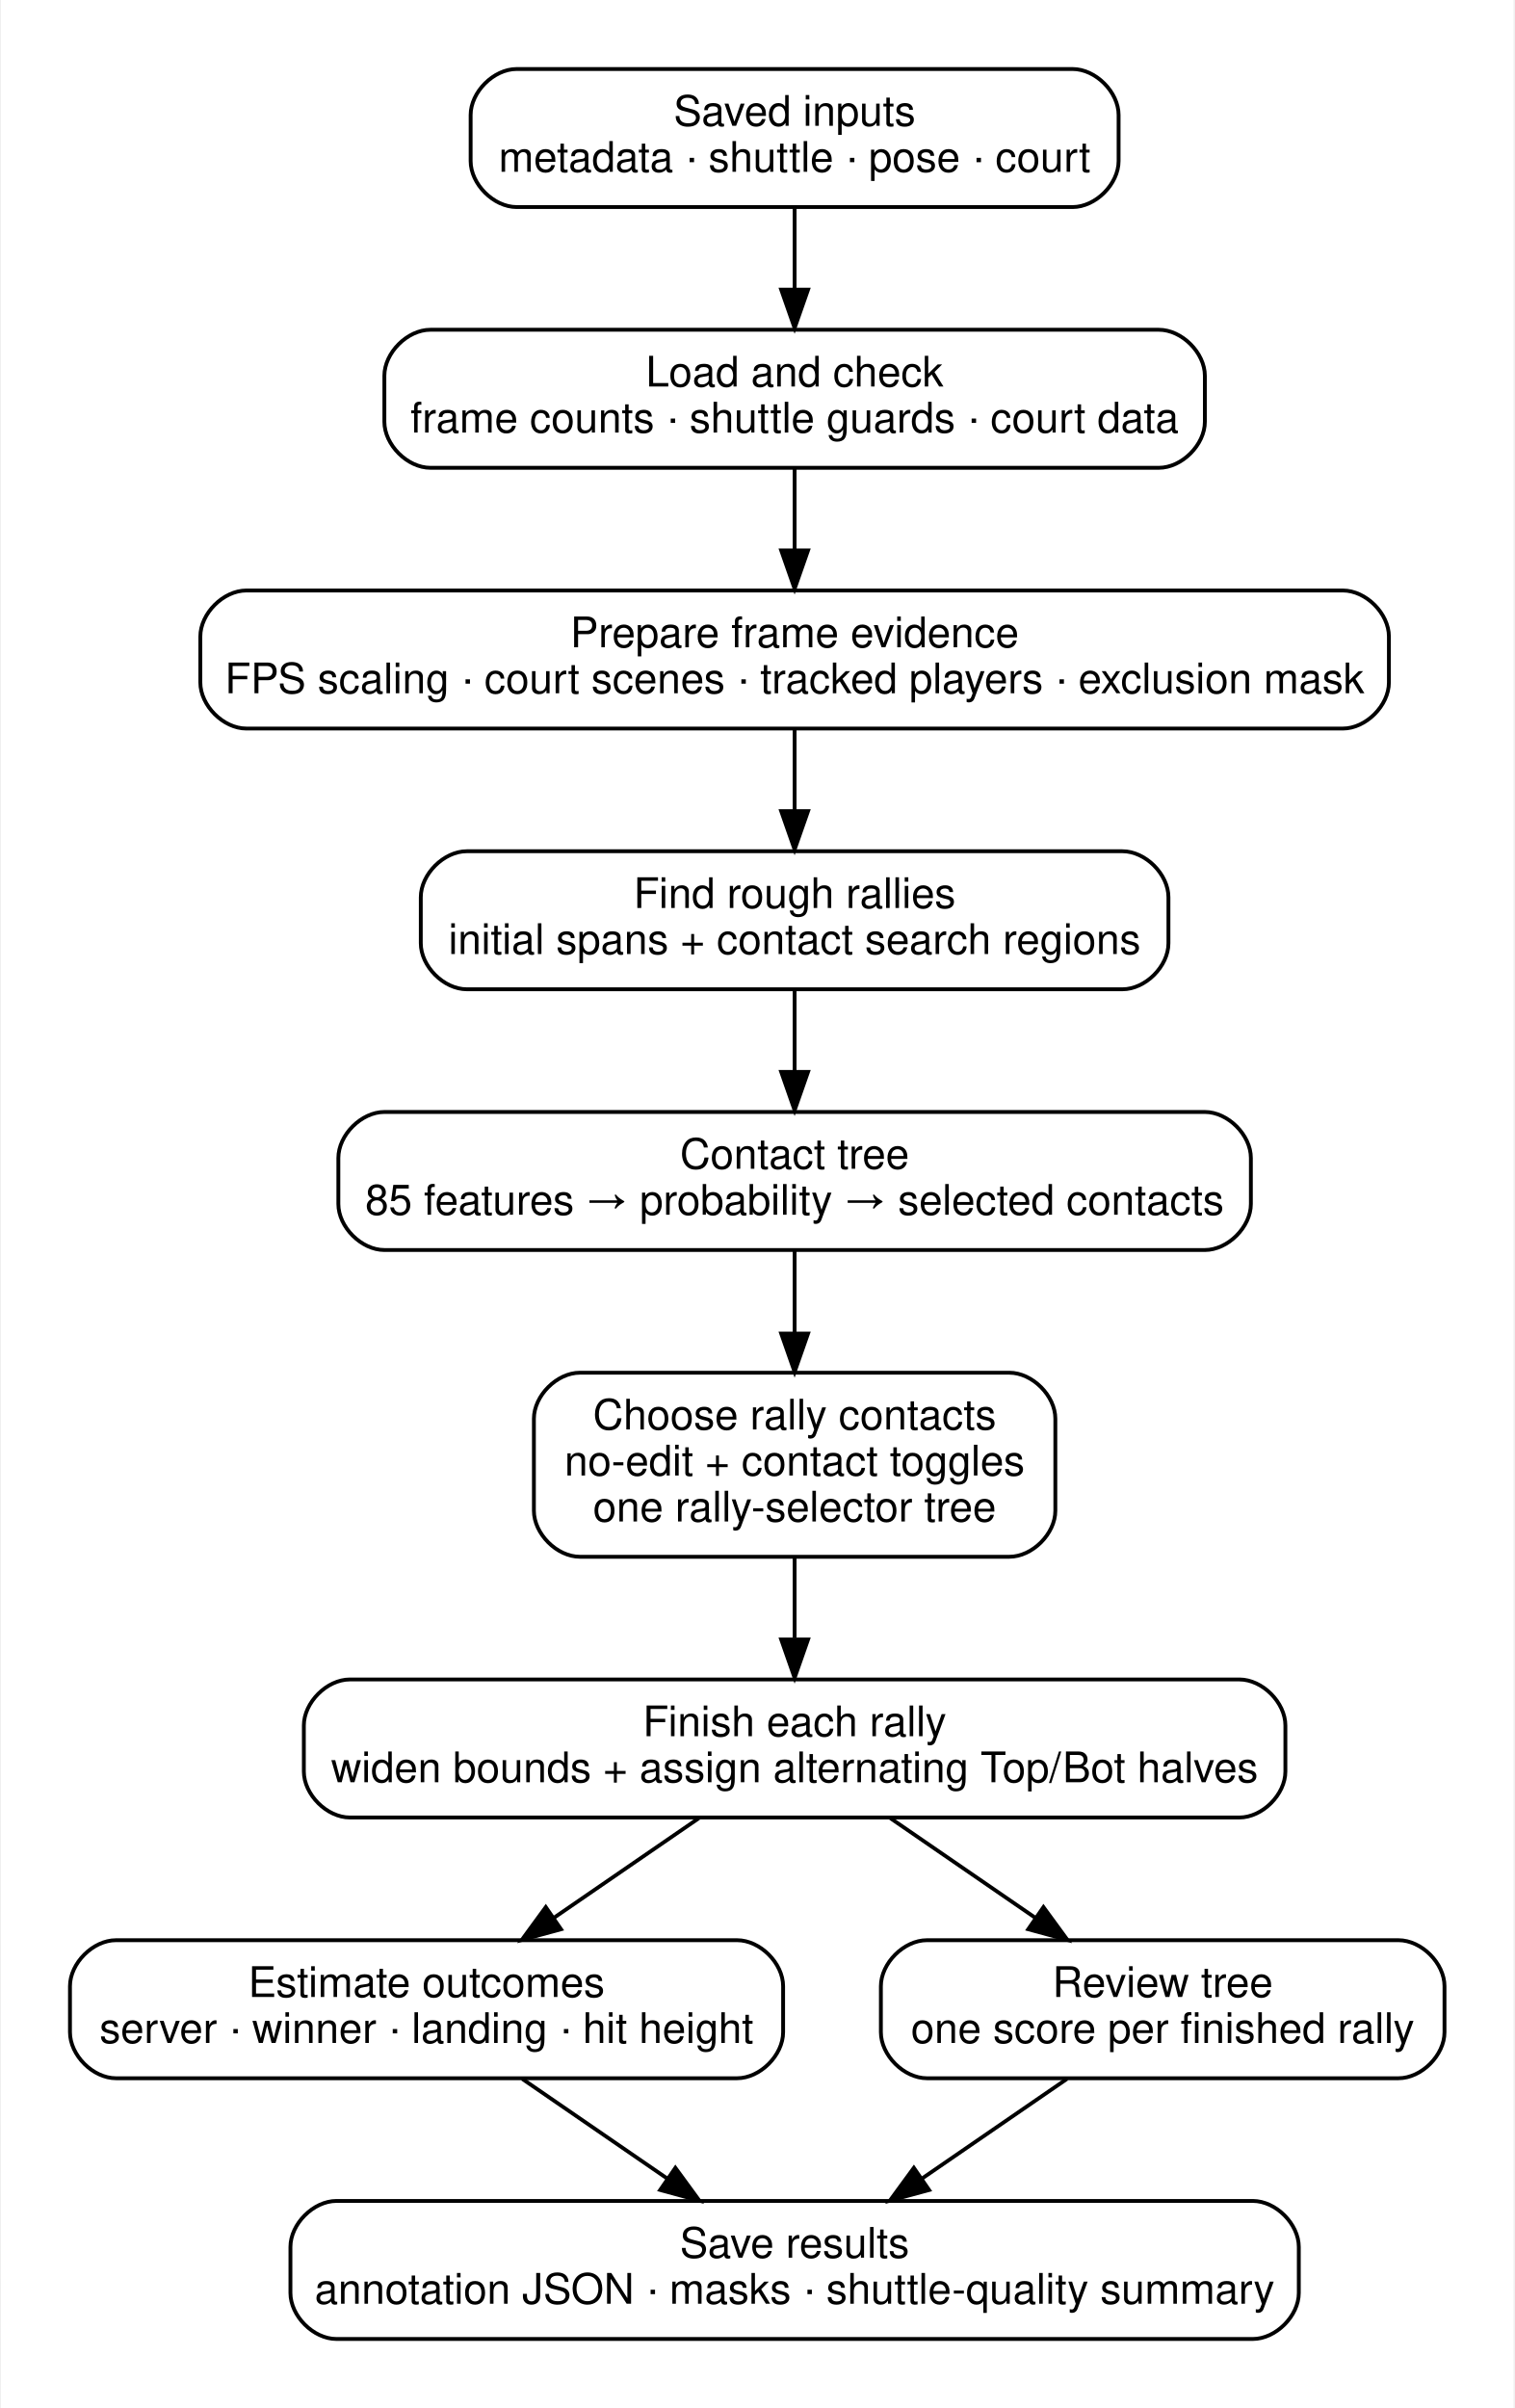
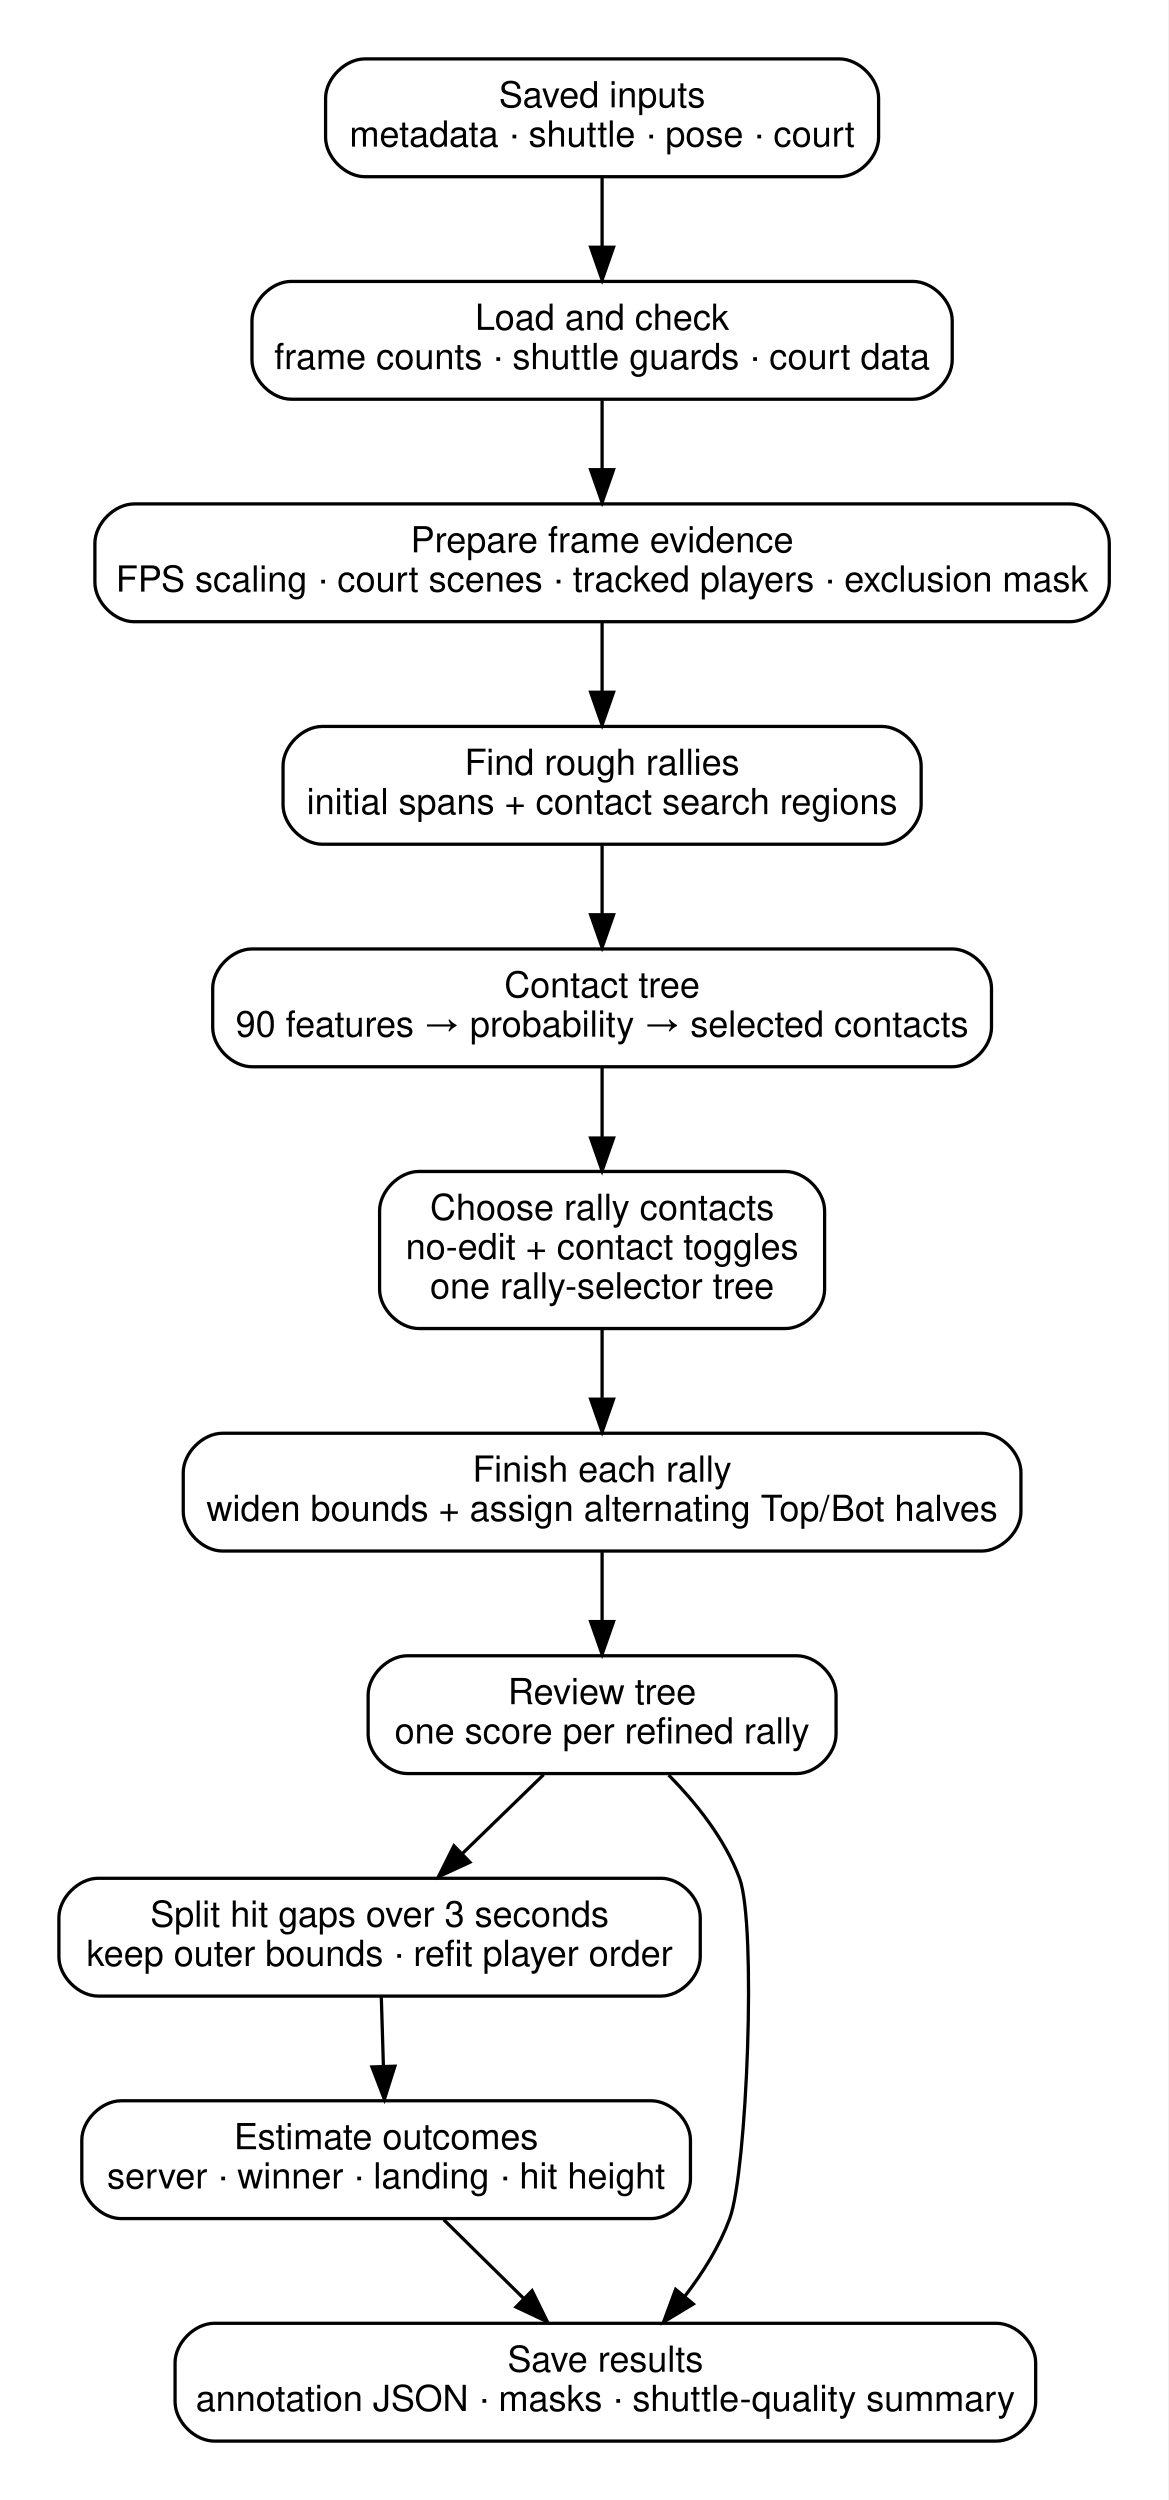
- <svg xmlns="http://www.w3.org/2000/svg" width="395pt" height="628pt" viewBox="0.00 0.00 394.50 628.00">
-   <g id="graph0" class="graph" transform="scale(1 1) rotate(0) translate(18 610)">
-     <polygon fill="white" stroke="transparent" points="-18,18 -18,-610 376.5,-610 376.5,18 -18,18" />
+ <svg xmlns="http://www.w3.org/2000/svg" width="357pt" height="764pt" viewBox="0.00 0.00 357.00 764.00">
+   <g id="graph0" class="graph" transform="scale(1 1) rotate(0) translate(18 746)">
+     <polygon fill="white" stroke="transparent" points="-18,18 -18,-746 339,-746 339,18 -18,18" />
    <g id="node1" class="node">
-       <path fill="none" stroke="black" d="M261.5,-592C261.5,-592 116.5,-592 116.5,-592 110.5,-592 104.5,-586 104.5,-580 104.5,-580 104.5,-568 104.5,-568 104.5,-562 110.5,-556 116.5,-556 116.5,-556 261.5,-556 261.5,-556 267.5,-556 273.5,-562 273.5,-568 273.5,-568 273.5,-580 273.5,-580 273.5,-586 267.5,-592 261.5,-592" />
-       <text text-anchor="middle" x="189" y="-577.2" font-family="Helvetica,sans-Serif" font-size="11.00">Saved inputs</text>
-       <text text-anchor="middle" x="189" y="-565.2" font-family="Helvetica,sans-Serif" font-size="11.00">metadata · shuttle · pose · court</text>
+       <path fill="none" stroke="black" d="M238.5,-728C238.5,-728 93.5,-728 93.5,-728 87.5,-728 81.5,-722 81.5,-716 81.5,-716 81.5,-704 81.5,-704 81.5,-698 87.5,-692 93.5,-692 93.5,-692 238.5,-692 238.5,-692 244.5,-692 250.5,-698 250.5,-704 250.5,-704 250.5,-716 250.5,-716 250.5,-722 244.5,-728 238.5,-728" />
+       <text text-anchor="middle" x="166" y="-713.2" font-family="Helvetica,sans-Serif" font-size="11.00">Saved inputs</text>
+       <text text-anchor="middle" x="166" y="-701.2" font-family="Helvetica,sans-Serif" font-size="11.00">metadata · shuttle · pose · court</text>
    </g>
    <g id="node2" class="node">
-       <path fill="none" stroke="black" d="M284,-524C284,-524 94,-524 94,-524 88,-524 82,-518 82,-512 82,-512 82,-500 82,-500 82,-494 88,-488 94,-488 94,-488 284,-488 284,-488 290,-488 296,-494 296,-500 296,-500 296,-512 296,-512 296,-518 290,-524 284,-524" />
-       <text text-anchor="middle" x="189" y="-509.2" font-family="Helvetica,sans-Serif" font-size="11.00">Load and check</text>
-       <text text-anchor="middle" x="189" y="-497.2" font-family="Helvetica,sans-Serif" font-size="11.00">frame counts · shuttle guards · court data</text>
+       <path fill="none" stroke="black" d="M261,-660C261,-660 71,-660 71,-660 65,-660 59,-654 59,-648 59,-648 59,-636 59,-636 59,-630 65,-624 71,-624 71,-624 261,-624 261,-624 267,-624 273,-630 273,-636 273,-636 273,-648 273,-648 273,-654 267,-660 261,-660" />
+       <text text-anchor="middle" x="166" y="-645.2" font-family="Helvetica,sans-Serif" font-size="11.00">Load and check</text>
+       <text text-anchor="middle" x="166" y="-633.2" font-family="Helvetica,sans-Serif" font-size="11.00">frame counts · shuttle guards · court data</text>
    </g>
    <g id="edge1" class="edge">
-       <path fill="none" stroke="black" d="M189,-555.66C189,-549.19 189,-541.68 189,-534.52" />
-       <polygon fill="black" stroke="black" points="192.5,-534.45 189,-524.45 185.5,-534.45 192.5,-534.45" />
+       <path fill="none" stroke="black" d="M166,-691.66C166,-685.19 166,-677.68 166,-670.52" />
+       <polygon fill="black" stroke="black" points="169.5,-670.45 166,-660.45 162.5,-670.45 169.5,-670.45" />
    </g>
    <g id="node3" class="node">
-       <path fill="none" stroke="black" d="M332,-456C332,-456 46,-456 46,-456 40,-456 34,-450 34,-444 34,-444 34,-432 34,-432 34,-426 40,-420 46,-420 46,-420 332,-420 332,-420 338,-420 344,-426 344,-432 344,-432 344,-444 344,-444 344,-450 338,-456 332,-456" />
-       <text text-anchor="middle" x="189" y="-441.2" font-family="Helvetica,sans-Serif" font-size="11.00">Prepare frame evidence</text>
-       <text text-anchor="middle" x="189" y="-429.2" font-family="Helvetica,sans-Serif" font-size="11.00">FPS scaling · court scenes · tracked players · exclusion mask</text>
+       <path fill="none" stroke="black" d="M309,-592C309,-592 23,-592 23,-592 17,-592 11,-586 11,-580 11,-580 11,-568 11,-568 11,-562 17,-556 23,-556 23,-556 309,-556 309,-556 315,-556 321,-562 321,-568 321,-568 321,-580 321,-580 321,-586 315,-592 309,-592" />
+       <text text-anchor="middle" x="166" y="-577.2" font-family="Helvetica,sans-Serif" font-size="11.00">Prepare frame evidence</text>
+       <text text-anchor="middle" x="166" y="-565.2" font-family="Helvetica,sans-Serif" font-size="11.00">FPS scaling · court scenes · tracked players · exclusion mask</text>
    </g>
    <g id="edge2" class="edge">
-       <path fill="none" stroke="black" d="M189,-487.66C189,-481.19 189,-473.68 189,-466.52" />
-       <polygon fill="black" stroke="black" points="192.5,-466.45 189,-456.45 185.5,-466.45 192.5,-466.45" />
+       <path fill="none" stroke="black" d="M166,-623.66C166,-617.19 166,-609.68 166,-602.52" />
+       <polygon fill="black" stroke="black" points="169.5,-602.45 166,-592.45 162.5,-602.45 169.5,-602.45" />
    </g>
    <g id="node4" class="node">
-       <path fill="none" stroke="black" d="M274.5,-388C274.5,-388 103.5,-388 103.5,-388 97.5,-388 91.5,-382 91.5,-376 91.5,-376 91.5,-364 91.5,-364 91.5,-358 97.5,-352 103.5,-352 103.5,-352 274.5,-352 274.5,-352 280.5,-352 286.5,-358 286.5,-364 286.5,-364 286.5,-376 286.5,-376 286.5,-382 280.5,-388 274.5,-388" />
-       <text text-anchor="middle" x="189" y="-373.2" font-family="Helvetica,sans-Serif" font-size="11.00">Find rough rallies</text>
-       <text text-anchor="middle" x="189" y="-361.2" font-family="Helvetica,sans-Serif" font-size="11.00">initial spans + contact search regions</text>
+       <path fill="none" stroke="black" d="M251.5,-524C251.5,-524 80.5,-524 80.5,-524 74.5,-524 68.5,-518 68.5,-512 68.5,-512 68.5,-500 68.5,-500 68.5,-494 74.5,-488 80.5,-488 80.5,-488 251.5,-488 251.5,-488 257.5,-488 263.5,-494 263.5,-500 263.5,-500 263.5,-512 263.5,-512 263.5,-518 257.5,-524 251.5,-524" />
+       <text text-anchor="middle" x="166" y="-509.2" font-family="Helvetica,sans-Serif" font-size="11.00">Find rough rallies</text>
+       <text text-anchor="middle" x="166" y="-497.2" font-family="Helvetica,sans-Serif" font-size="11.00">initial spans + contact search regions</text>
    </g>
    <g id="edge3" class="edge">
-       <path fill="none" stroke="black" d="M189,-419.66C189,-413.19 189,-405.68 189,-398.52" />
-       <polygon fill="black" stroke="black" points="192.5,-398.45 189,-388.45 185.5,-398.45 192.5,-398.45" />
+       <path fill="none" stroke="black" d="M166,-555.66C166,-549.19 166,-541.68 166,-534.52" />
+       <polygon fill="black" stroke="black" points="169.5,-534.45 166,-524.45 162.5,-534.45 169.5,-534.45" />
    </g>
    <g id="node5" class="node">
-       <path fill="none" stroke="black" d="M296,-320C296,-320 82,-320 82,-320 76,-320 70,-314 70,-308 70,-308 70,-296 70,-296 70,-290 76,-284 82,-284 82,-284 296,-284 296,-284 302,-284 308,-290 308,-296 308,-296 308,-308 308,-308 308,-314 302,-320 296,-320" />
-       <text text-anchor="middle" x="189" y="-305.2" font-family="Helvetica,sans-Serif" font-size="11.00">Contact tree</text>
-       <text text-anchor="middle" x="189" y="-293.2" font-family="Helvetica,sans-Serif" font-size="11.00">85 features → probability → selected contacts</text>
+       <path fill="none" stroke="black" d="M273,-456C273,-456 59,-456 59,-456 53,-456 47,-450 47,-444 47,-444 47,-432 47,-432 47,-426 53,-420 59,-420 59,-420 273,-420 273,-420 279,-420 285,-426 285,-432 285,-432 285,-444 285,-444 285,-450 279,-456 273,-456" />
+       <text text-anchor="middle" x="166" y="-441.2" font-family="Helvetica,sans-Serif" font-size="11.00">Contact tree</text>
+       <text text-anchor="middle" x="166" y="-429.2" font-family="Helvetica,sans-Serif" font-size="11.00">90 features → probability → selected contacts</text>
    </g>
    <g id="edge4" class="edge">
-       <path fill="none" stroke="black" d="M189,-351.66C189,-345.19 189,-337.68 189,-330.52" />
-       <polygon fill="black" stroke="black" points="192.5,-330.45 189,-320.45 185.5,-330.45 192.5,-330.45" />
+       <path fill="none" stroke="black" d="M166,-487.66C166,-481.19 166,-473.68 166,-466.52" />
+       <polygon fill="black" stroke="black" points="169.5,-466.45 166,-456.45 162.5,-466.45 169.5,-466.45" />
    </g>
    <g id="node6" class="node">
-       <path fill="none" stroke="black" d="M245,-252C245,-252 133,-252 133,-252 127,-252 121,-246 121,-240 121,-240 121,-216 121,-216 121,-210 127,-204 133,-204 133,-204 245,-204 245,-204 251,-204 257,-210 257,-216 257,-216 257,-240 257,-240 257,-246 251,-252 245,-252" />
-       <text text-anchor="middle" x="189" y="-237.2" font-family="Helvetica,sans-Serif" font-size="11.00">Choose rally contacts</text>
-       <text text-anchor="middle" x="189" y="-225.2" font-family="Helvetica,sans-Serif" font-size="11.00">no-edit + contact toggles</text>
-       <text text-anchor="middle" x="189" y="-213.2" font-family="Helvetica,sans-Serif" font-size="11.00">one rally-selector tree</text>
+       <path fill="none" stroke="black" d="M222,-388C222,-388 110,-388 110,-388 104,-388 98,-382 98,-376 98,-376 98,-352 98,-352 98,-346 104,-340 110,-340 110,-340 222,-340 222,-340 228,-340 234,-346 234,-352 234,-352 234,-376 234,-376 234,-382 228,-388 222,-388" />
+       <text text-anchor="middle" x="166" y="-373.2" font-family="Helvetica,sans-Serif" font-size="11.00">Choose rally contacts</text>
+       <text text-anchor="middle" x="166" y="-361.2" font-family="Helvetica,sans-Serif" font-size="11.00">no-edit + contact toggles</text>
+       <text text-anchor="middle" x="166" y="-349.2" font-family="Helvetica,sans-Serif" font-size="11.00">one rally-selector tree</text>
    </g>
    <g id="edge5" class="edge">
-       <path fill="none" stroke="black" d="M189,-283.94C189,-277.42 189,-269.74 189,-262.23" />
-       <polygon fill="black" stroke="black" points="192.5,-262.21 189,-252.21 185.5,-262.21 192.5,-262.21" />
+       <path fill="none" stroke="black" d="M166,-419.94C166,-413.42 166,-405.74 166,-398.23" />
+       <polygon fill="black" stroke="black" points="169.5,-398.21 166,-388.21 162.5,-398.21 169.5,-398.21" />
    </g>
    <g id="node7" class="node">
-       <path fill="none" stroke="black" d="M305,-172C305,-172 73,-172 73,-172 67,-172 61,-166 61,-160 61,-160 61,-148 61,-148 61,-142 67,-136 73,-136 73,-136 305,-136 305,-136 311,-136 317,-142 317,-148 317,-148 317,-160 317,-160 317,-166 311,-172 305,-172" />
-       <text text-anchor="middle" x="189" y="-157.2" font-family="Helvetica,sans-Serif" font-size="11.00">Finish each rally</text>
-       <text text-anchor="middle" x="189" y="-145.2" font-family="Helvetica,sans-Serif" font-size="11.00">widen bounds + assign alternating Top/Bot halves</text>
+       <path fill="none" stroke="black" d="M282,-308C282,-308 50,-308 50,-308 44,-308 38,-302 38,-296 38,-296 38,-284 38,-284 38,-278 44,-272 50,-272 50,-272 282,-272 282,-272 288,-272 294,-278 294,-284 294,-284 294,-296 294,-296 294,-302 288,-308 282,-308" />
+       <text text-anchor="middle" x="166" y="-293.2" font-family="Helvetica,sans-Serif" font-size="11.00">Finish each rally</text>
+       <text text-anchor="middle" x="166" y="-281.2" font-family="Helvetica,sans-Serif" font-size="11.00">widen bounds + assign alternating Top/Bot halves</text>
    </g>
    <g id="edge6" class="edge">
-       <path fill="none" stroke="black" d="M189,-203.82C189,-197.13 189,-189.76 189,-182.82" />
-       <polygon fill="black" stroke="black" points="192.5,-182.42 189,-172.42 185.5,-182.42 192.5,-182.42" />
+       <path fill="none" stroke="black" d="M166,-339.82C166,-333.13 166,-325.76 166,-318.82" />
+       <polygon fill="black" stroke="black" points="169.5,-318.42 166,-308.42 162.5,-318.42 169.5,-318.42" />
+     </g>
+     <g id="node9" class="node">
+       <path fill="none" stroke="black" d="M225.5,-240C225.5,-240 106.5,-240 106.5,-240 100.5,-240 94.5,-234 94.5,-228 94.5,-228 94.5,-216 94.5,-216 94.5,-210 100.5,-204 106.5,-204 106.5,-204 225.5,-204 225.5,-204 231.5,-204 237.5,-210 237.5,-216 237.5,-216 237.5,-228 237.5,-228 237.5,-234 231.5,-240 225.5,-240" />
+       <text text-anchor="middle" x="166" y="-225.2" font-family="Helvetica,sans-Serif" font-size="11.00">Review tree</text>
+       <text text-anchor="middle" x="166" y="-213.2" font-family="Helvetica,sans-Serif" font-size="11.00">one score per refined rally</text>
+     </g>
+     <g id="edge7" class="edge">
+       <path fill="none" stroke="black" d="M166,-271.66C166,-265.19 166,-257.68 166,-250.52" />
+       <polygon fill="black" stroke="black" points="169.5,-250.45 166,-240.45 162.5,-250.45 169.5,-250.45" />
    </g>
    <g id="node8" class="node">
-       <path fill="none" stroke="black" d="M174,-104C174,-104 12,-104 12,-104 6,-104 0,-98 0,-92 0,-92 0,-80 0,-80 0,-74 6,-68 12,-68 12,-68 174,-68 174,-68 180,-68 186,-74 186,-80 186,-80 186,-92 186,-92 186,-98 180,-104 174,-104" />
-       <text text-anchor="middle" x="93" y="-89.2" font-family="Helvetica,sans-Serif" font-size="11.00">Estimate outcomes</text>
-       <text text-anchor="middle" x="93" y="-77.2" font-family="Helvetica,sans-Serif" font-size="11.00">server · winner · landing · hit height</text>
+       <path fill="none" stroke="black" d="M181,-104C181,-104 19,-104 19,-104 13,-104 7,-98 7,-92 7,-92 7,-80 7,-80 7,-74 13,-68 19,-68 19,-68 181,-68 181,-68 187,-68 193,-74 193,-80 193,-80 193,-92 193,-92 193,-98 187,-104 181,-104" />
+       <text text-anchor="middle" x="100" y="-89.2" font-family="Helvetica,sans-Serif" font-size="11.00">Estimate outcomes</text>
+       <text text-anchor="middle" x="100" y="-77.2" font-family="Helvetica,sans-Serif" font-size="11.00">server · winner · landing · hit height</text>
    </g>
-     <g id="edge7" class="edge">
-       <path fill="none" stroke="black" d="M164.03,-135.83C152.47,-127.89 138.58,-118.34 126.16,-109.8" />
-       <polygon fill="black" stroke="black" points="128.07,-106.86 117.85,-104.08 124.1,-112.63 128.07,-106.86" />
+     <g id="node11" class="node">
+       <path fill="none" stroke="black" d="M286.5,-36C286.5,-36 47.5,-36 47.5,-36 41.5,-36 35.5,-30 35.5,-24 35.5,-24 35.5,-12 35.5,-12 35.5,-6 41.5,0 47.5,0 47.5,0 286.5,0 286.5,0 292.5,0 298.5,-6 298.5,-12 298.5,-12 298.5,-24 298.5,-24 298.5,-30 292.5,-36 286.5,-36" />
+       <text text-anchor="middle" x="167" y="-21.2" font-family="Helvetica,sans-Serif" font-size="11.00">Save results</text>
+       <text text-anchor="middle" x="167" y="-9.2" font-family="Helvetica,sans-Serif" font-size="11.00">annotation JSON · masks · shuttle-quality summary</text>
    </g>
-     <g id="node9" class="node">
-       <path fill="none" stroke="black" d="M346.5,-104C346.5,-104 223.5,-104 223.5,-104 217.5,-104 211.5,-98 211.5,-92 211.5,-92 211.5,-80 211.5,-80 211.5,-74 217.5,-68 223.5,-68 223.5,-68 346.5,-68 346.5,-68 352.5,-68 358.5,-74 358.5,-80 358.5,-80 358.5,-92 358.5,-92 358.5,-98 352.5,-104 346.5,-104" />
-       <text text-anchor="middle" x="285" y="-89.2" font-family="Helvetica,sans-Serif" font-size="11.00">Review tree</text>
-       <text text-anchor="middle" x="285" y="-77.2" font-family="Helvetica,sans-Serif" font-size="11.00">one score per finished rally</text>
+     <g id="edge10" class="edge">
+       <path fill="none" stroke="black" d="M117.6,-67.66C125.08,-60.29 133.94,-51.57 142.08,-43.55" />
+       <polygon fill="black" stroke="black" points="144.61,-45.97 149.28,-36.45 139.7,-40.98 144.61,-45.97" />
+     </g>
+     <g id="node10" class="node">
+       <path fill="none" stroke="black" d="M184,-172C184,-172 12,-172 12,-172 6,-172 0,-166 0,-160 0,-160 0,-148 0,-148 0,-142 6,-136 12,-136 12,-136 184,-136 184,-136 190,-136 196,-142 196,-148 196,-148 196,-160 196,-160 196,-166 190,-172 184,-172" />
+       <text text-anchor="middle" x="98" y="-157.2" font-family="Helvetica,sans-Serif" font-size="11.00">Split hit gaps over 3 seconds</text>
+       <text text-anchor="middle" x="98" y="-145.2" font-family="Helvetica,sans-Serif" font-size="11.00">keep outer bounds · refit player order</text>
+     </g>
+     <g id="edge8" class="edge">
+       <path fill="none" stroke="black" d="M148.13,-203.66C140.54,-196.29 131.55,-187.57 123.3,-179.55" />
+       <polygon fill="black" stroke="black" points="125.6,-176.91 115.98,-172.45 120.72,-181.93 125.6,-176.91" />
+     </g>
+     <g id="edge11" class="edge">
+       <path fill="none" stroke="black" d="M186.34,-203.55C194.76,-195.01 203.57,-183.98 208,-172 213.27,-157.74 210.27,-82.35 205,-68 201.91,-59.57 196.8,-51.44 191.31,-44.3" />
+       <polygon fill="black" stroke="black" points="193.87,-41.9 184.8,-36.42 188.47,-46.36 193.87,-41.9" />
    </g>
    <g id="edge9" class="edge">
-       <path fill="none" stroke="black" d="M213.97,-135.83C225.53,-127.89 239.42,-118.34 251.84,-109.8" />
-       <polygon fill="black" stroke="black" points="253.9,-112.63 260.15,-104.08 249.93,-106.86 253.9,-112.63" />
-     </g>
-     <g id="node10" class="node">
-       <path fill="none" stroke="black" d="M308.5,-36C308.5,-36 69.5,-36 69.5,-36 63.5,-36 57.5,-30 57.5,-24 57.5,-24 57.5,-12 57.5,-12 57.5,-6 63.5,0 69.5,0 69.5,0 308.5,0 308.5,0 314.5,0 320.5,-6 320.5,-12 320.5,-12 320.5,-24 320.5,-24 320.5,-30 314.5,-36 308.5,-36" />
-       <text text-anchor="middle" x="189" y="-21.2" font-family="Helvetica,sans-Serif" font-size="11.00">Save results</text>
-       <text text-anchor="middle" x="189" y="-9.2" font-family="Helvetica,sans-Serif" font-size="11.00">annotation JSON · masks · shuttle-quality summary</text>
-     </g>
-     <g id="edge8" class="edge">
-       <path fill="none" stroke="black" d="M117.97,-67.83C129.53,-59.89 143.42,-50.34 155.84,-41.8" />
-       <polygon fill="black" stroke="black" points="157.9,-44.63 164.15,-36.08 153.93,-38.86 157.9,-44.63" />
-     </g>
-     <g id="edge10" class="edge">
-       <path fill="none" stroke="black" d="M260.03,-67.83C248.47,-59.89 234.58,-50.34 222.16,-41.8" />
-       <polygon fill="black" stroke="black" points="224.07,-38.86 213.85,-36.08 220.1,-44.63 224.07,-38.86" />
+       <path fill="none" stroke="black" d="M98.53,-135.66C98.72,-129.19 98.95,-121.68 99.17,-114.52" />
+       <polygon fill="black" stroke="black" points="102.67,-114.56 99.47,-104.45 95.67,-114.34 102.67,-114.56" />
    </g>
  </g>
</svg>
